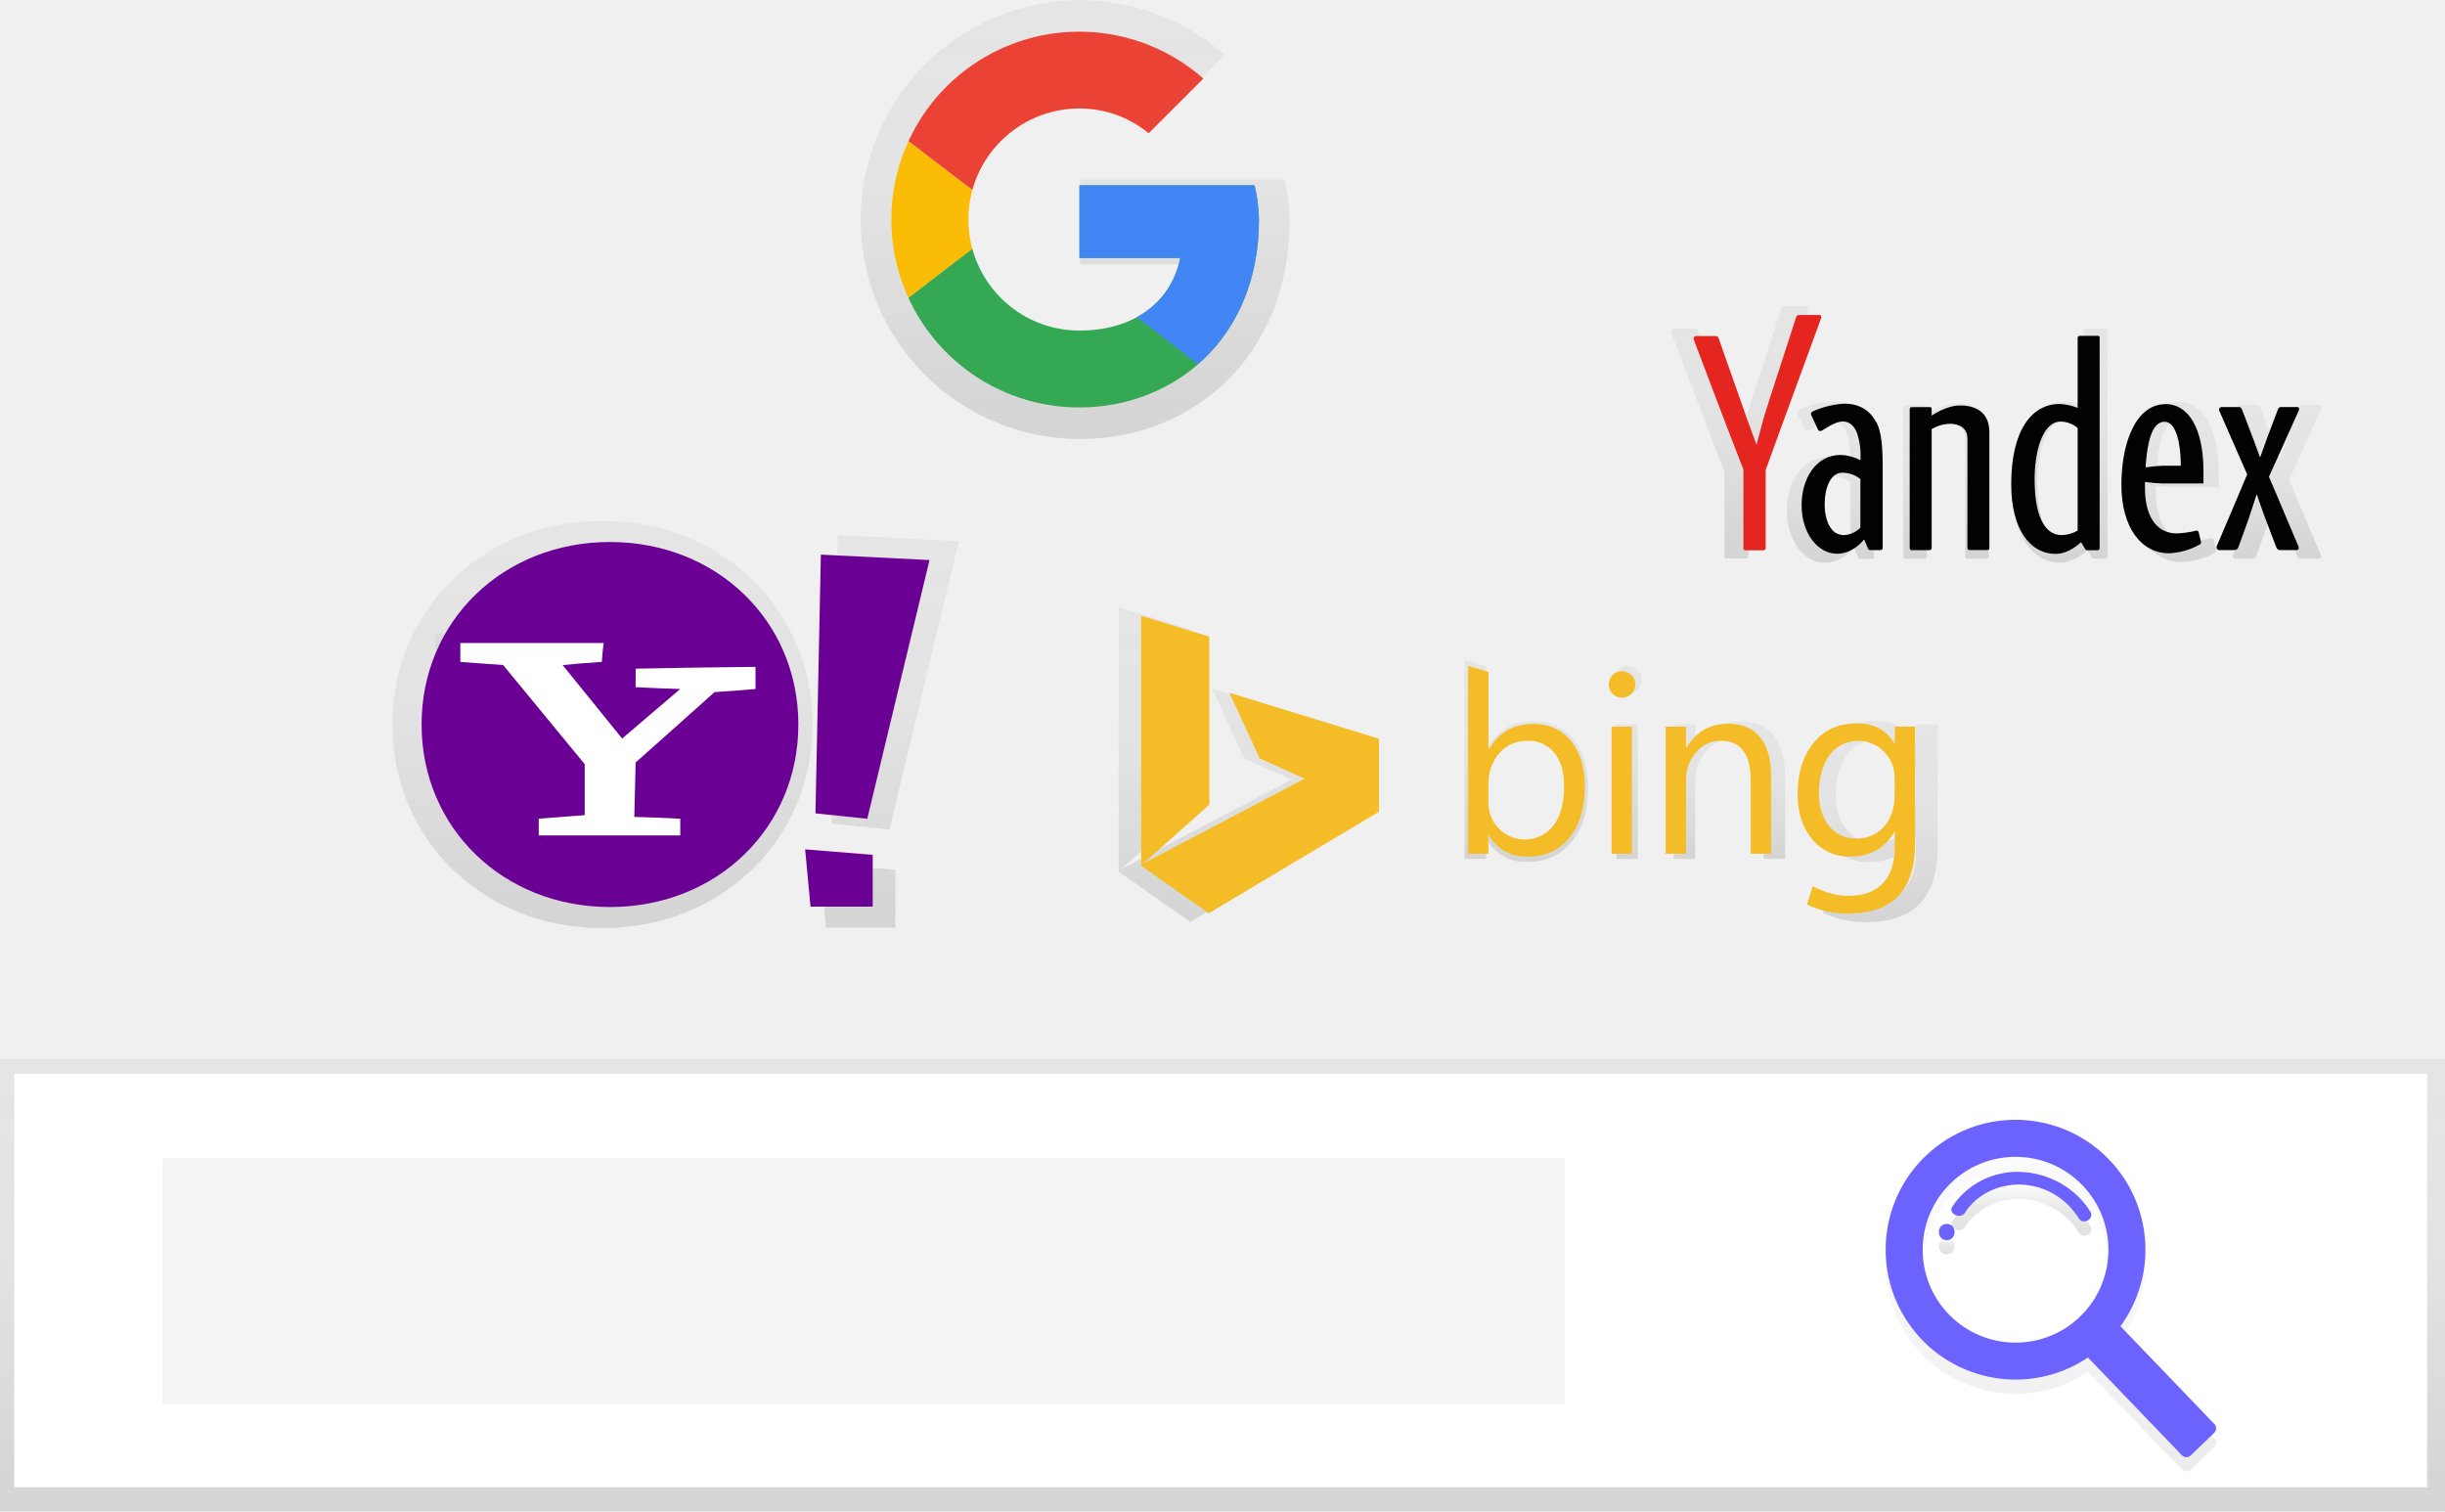
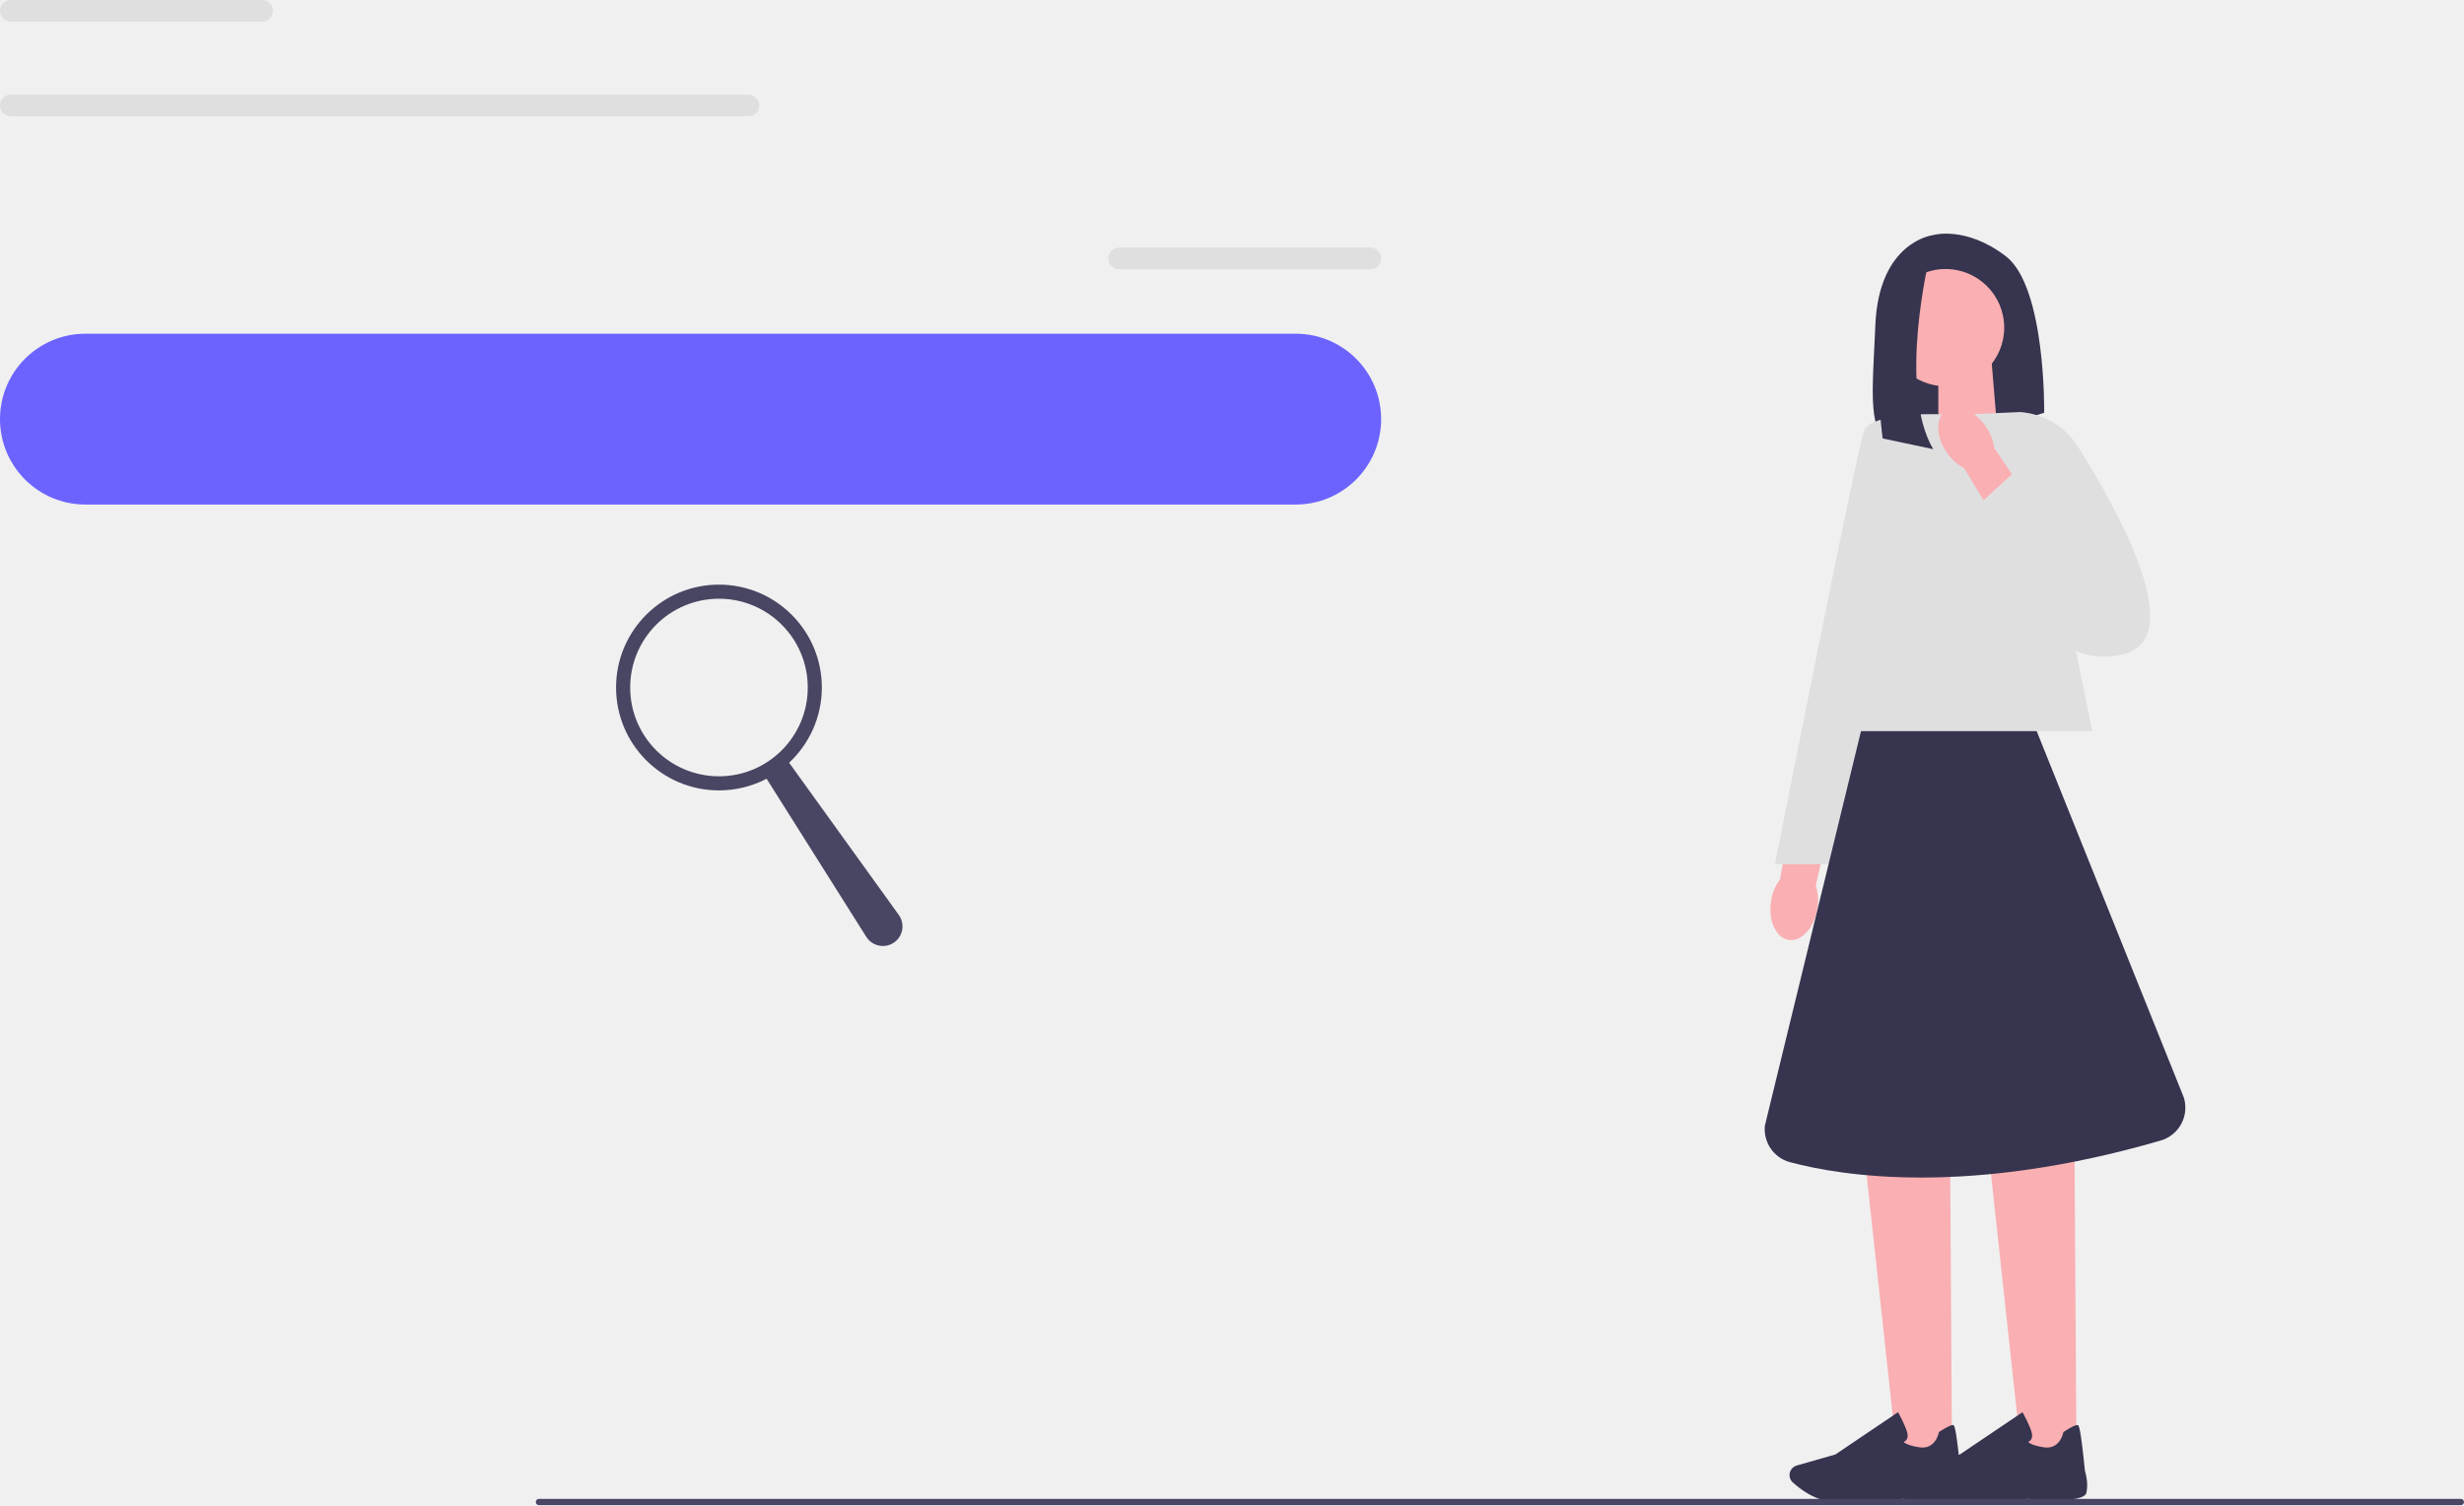
- <svg xmlns="http://www.w3.org/2000/svg" xmlns:xlink="http://www.w3.org/1999/xlink" id="238b333a-178b-4cd4-ac1d-e298890126cc" data-name="Layer 1" width="871.91" height="538.91" viewBox="0 0 871.91 538.91">
-   <defs>
-     <linearGradient id="73e15490-e73a-4daf-a8fa-871575ee9321" x1="435.95" y1="538.91" x2="435.95" y2="377.68" gradientUnits="userSpaceOnUse">
-       <stop offset="0" stop-color="gray" stop-opacity="0.25" />
-       <stop offset="0.54" stop-color="gray" stop-opacity="0.12" />
-       <stop offset="1" stop-color="gray" stop-opacity="0.1" />
-     </linearGradient>
-     <linearGradient id="df8be15c-9459-42d7-bdb7-69a0793b072a" x1="895.46" y1="705.26" x2="895.46" y2="584.97" gradientUnits="userSpaceOnUse">
-       <stop offset="0" stop-color="#b3b3b3" stop-opacity="0.25" />
-       <stop offset="0.54" stop-color="#b3b3b3" stop-opacity="0.1" />
-       <stop offset="1" stop-color="#b3b3b3" stop-opacity="0.05" />
-     </linearGradient>
-     <linearGradient id="ec5b6c4a-1901-436f-adb1-6a75e1cf02b2" x1="858.28" y1="627.87" x2="858.28" y2="622.08" gradientUnits="userSpaceOnUse">
-       <stop offset="0" stop-opacity="0.12" />
-       <stop offset="0.55" stop-opacity="0.09" />
-       <stop offset="1" stop-opacity="0.02" />
-     </linearGradient>
-     <linearGradient id="ad8637ff-19a2-4376-ab14-889c914baa6d" x1="884.88" y1="621.23" x2="884.88" y2="603.52" xlink:href="#ec5b6c4a-1901-436f-adb1-6a75e1cf02b2" />
-     <linearGradient id="4f6e45b9-bafa-41f4-95be-649755ef2db0" x1="547.45" y1="337.11" x2="547.45" y2="180.55" xlink:href="#73e15490-e73a-4daf-a8fa-871575ee9321" />
-     <clipPath id="5a7aca18-822d-4cd6-8022-bc12f6b28c27" transform="translate(-164.05 -180.55)">
-       <path id="19379121-7478-408f-b0f7-0bc5cc67c984" data-name="&lt;Clipping Path&gt;" d="M611.43,246.64H549v25.9h35.95c-3.35,16.45-17.37,25.9-35.95,25.9a39.6,39.6,0,1,1,0-79.21,38.75,38.75,0,0,1,24.68,8.83l19.5-19.5A67,67,0,1,0,549,325.85c33.51,0,64-24.37,64-67A55.6,55.6,0,0,0,611.43,246.64Z" fill="none" />
-     </clipPath>
-     <linearGradient id="6627af2f-6387-4a0d-b0b9-ac53cdbc3a5b" x1="378.88" y1="511.52" x2="378.88" y2="366.33" xlink:href="#73e15490-e73a-4daf-a8fa-871575ee9321" />
-     <linearGradient id="ddaf1a7f-9880-4904-953e-5b43016bf555" x1="378.07" y1="483.02" x2="378.07" y2="406.49" xlink:href="#73e15490-e73a-4daf-a8fa-871575ee9321" />
-     <linearGradient id="ff2f0951-b323-4635-82fe-8231a68c23a1" x1="481.22" y1="511.34" x2="481.22" y2="371.35" xlink:href="#73e15490-e73a-4daf-a8fa-871575ee9321" />
-     <linearGradient id="feead546-cd88-4849-9d6b-2d10146d77ca" x1="443.8" y1="328.74" x2="443.8" y2="216.51" xlink:href="#73e15490-e73a-4daf-a8fa-871575ee9321" />
-     <linearGradient id="11171aa7-1c4b-491e-968e-ec86b16c2491" x1="708.4" y1="487.94" x2="708.4" y2="415.88" xlink:href="#73e15490-e73a-4daf-a8fa-871575ee9321" />
-     <linearGradient id="e26bf7bd-782d-4f56-b0ff-5a31b16d8be8" x1="744.45" y1="486.82" x2="744.45" y2="417.99" xlink:href="#73e15490-e73a-4daf-a8fa-871575ee9321" />
-     <linearGradient id="585d3746-95bf-4104-b482-1a8856ed9312" x1="780.78" y1="486.82" x2="780.78" y2="437.78" xlink:href="#73e15490-e73a-4daf-a8fa-871575ee9321" />
-     <linearGradient id="a907c335-795f-486f-b1b8-609a83bdae17" x1="832.79" y1="509.37" x2="832.79" y2="437.64" xlink:href="#73e15490-e73a-4daf-a8fa-871575ee9321" />
-     <linearGradient id="13dbe9af-638b-435e-9f44-8918d669c0cb" x1="858.05" y1="379.79" x2="858.05" y2="324.38" xlink:href="#73e15490-e73a-4daf-a8fa-871575ee9321" />
-     <linearGradient id="6e785759-1792-4e56-ab13-97f1c71d675c" x1="898.6" y1="381.19" x2="898.6" y2="297.72" xlink:href="#73e15490-e73a-4daf-a8fa-871575ee9321" />
-     <linearGradient id="1b9d0fbd-4a18-480c-8952-bc1dca6d3c24" x1="939.58" y1="380.99" x2="939.58" y2="323.88" xlink:href="#73e15490-e73a-4daf-a8fa-871575ee9321" />
-     <linearGradient id="08a32409-e9e2-41c9-b320-daf7c916d8a5" x1="816.78" y1="381.19" x2="816.78" y2="323.68" xlink:href="#73e15490-e73a-4daf-a8fa-871575ee9321" />
-     <linearGradient id="b2338fc2-5e48-4cc0-83aa-3fe60e8d838c" x1="976.13" y1="379.79" x2="976.13" y2="324.99" xlink:href="#73e15490-e73a-4daf-a8fa-871575ee9321" />
-     <linearGradient id="250804e8-9fcb-4348-8b6b-ec6692d86991" x1="784.46" y1="379.79" x2="784.46" y2="289.72" xlink:href="#73e15490-e73a-4daf-a8fa-871575ee9321" />
-   </defs>
-   <rect y="377.68" width="871.91" height="161.23" fill="url(#73e15490-e73a-4daf-a8fa-871575ee9321)" />
-   <rect x="5.09" y="382.96" width="860.45" height="147.38" fill="#fff" />
-   <rect x="57.94" y="413.04" width="500.19" height="87.71" fill="#f5f5f5" />
-   <path d="M916.21,599.19a46.32,46.32,0,1,0-7.58,70.55l33.48,34.83a2.25,2.25,0,0,0,3.19.06l8.34-8a2.25,2.25,0,0,0,.06-3.19l-33.48-34.83A46.32,46.32,0,0,0,916.21,599.19Zm-10.43,56a33.13,33.13,0,1,1,.92-46.85A33.13,33.13,0,0,1,905.78,655.17Z" transform="translate(-164.05 -180.55)" fill="url(#df8be15c-9459-42d7-bdb7-69a0793b072a)" />
-   <path d="M858.28,622.08c-3.73,0-3.73,5.79,0,5.79S862,622.08,858.28,622.08Z" transform="translate(-164.05 -180.55)" fill="url(#ec5b6c4a-1901-436f-adb1-6a75e1cf02b2)" />
-   <path d="M884.25,603.53a27.83,27.83,0,0,0-24,12.4c-1.58,2.48,2.91,4.67,4.49,2.2,4-6.29,11.65-10.28,19.9-10.07a25.36,25.36,0,0,1,20.69,12c1.58,2.61,5.73.24,4.15-2.35C904.43,609.41,894.61,603.77,884.25,603.53Z" transform="translate(-164.05 -180.55)" fill="url(#ad8637ff-19a2-4376-ab14-889c914baa6d)" />
-   <path d="M916.21,594.1a46.32,46.32,0,1,0-7.58,70.55l33.48,34.83a2.25,2.25,0,0,0,3.19.06l8.34-8a2.25,2.25,0,0,0,.06-3.19L920.23,653.5A46.32,46.32,0,0,0,916.21,594.1Zm-10.43,56a33.13,33.13,0,1,1,.92-46.85A33.13,33.13,0,0,1,905.78,650.08Z" transform="translate(-164.05 -180.55)" fill="#6c63ff" />
-   <path d="M858.28,617c-3.73,0-3.73,5.79,0,5.79S862,617,858.28,617Z" transform="translate(-164.05 -180.55)" fill="#6c63ff" />
-   <path d="M884.25,598.44a27.83,27.83,0,0,0-24,12.4c-1.58,2.48,2.91,4.67,4.49,2.2,4-6.29,11.65-10.28,19.9-10.07a25.36,25.36,0,0,1,20.69,12c1.58,2.61,5.73.24,4.15-2.35C904.43,604.32,894.61,598.67,884.25,598.44Z" transform="translate(-164.05 -180.55)" fill="#6c63ff" />
-   <g id="b66f4108-1dd3-4103-b715-537ec4a4772e" data-name="&lt;Group&gt;">
-     <path d="M622.18,244.59H549.23v30.24h42c-3.91,19.21-20.28,30.24-42,30.24a46.26,46.26,0,0,1,0-92.51,45.25,45.25,0,0,1,28.82,10.32l22.77-22.77a78.23,78.23,0,1,0-51.59,137c39.14,0,74.72-28.47,74.72-78.28A64.94,64.94,0,0,0,622.18,244.59Z" transform="translate(-164.05 -180.55)" fill="url(#4f6e45b9-bafa-41f4-95be-649755ef2db0)" />
-   </g>
-   <g clip-path="url(#5a7aca18-822d-4cd6-8022-bc12f6b28c27)">
-     <path d="M472.81,298.43V219.22l51.79,39.6Z" transform="translate(-164.05 -180.55)" fill="#fbbc05" />
-     <path d="M472.81,219.22l51.79,39.6,21.33-18.58L619,228.36V185.71H472.81Z" transform="translate(-164.05 -180.55)" fill="#ea4335" />
-     <path d="M472.81,298.43l91.4-70.07,24.07,3L619,185.71V331.94H472.81Z" transform="translate(-164.05 -180.55)" fill="#34a853" />
-     <path d="M619,331.94l-94.44-73.12-12.19-9.14L619,219.22Z" transform="translate(-164.05 -180.55)" fill="#4285f4" />
-   </g>
-   <g id="d8826248-d006-481d-80db-43bc27daf51c" data-name="g3970">
-     <g id="90809b75-c047-41d3-8e27-ed57a95840b3" data-name="g3956">
-       <g id="4e8d5321-71ab-4cf6-9531-1699e46183bc" data-name="path61">
-         <path d="M378.87,366.33c42.47,0,74.92,31.43,74.92,72.58s-32.45,72.6-74.92,72.6S304,480.07,304,438.91,336.4,366.33,378.87,366.33ZM453.8,511.52Z" transform="translate(-164.05 -180.55)" fill="url(#6627af2f-6387-4a0d-b0b9-ac53cdbc3a5b)" />
-       </g>
-       <g id="cd9086b0-0465-4ddd-b26e-08d7ca60be30" data-name="g63">
-         <g id="26e2b761-0ff4-4c57-a74a-b23f719f2f6e" data-name="id4">
-           <g id="aa638075-2341-4c20-8c97-6443789b9aee" data-name="path66">
-             <path d="M375.65,414c.17-2.52.36-5,.71-7.53h-57V414c5.73.36,11.29.9,17,1.25,10.75,13.08,21.5,26.17,32.43,39.42V475c-6.09.54-12.19.9-18.28,1.44V483h56.28V476.4c-6.09-.37-12.19-.54-18.28-.72.18-7.16.36-14.51.54-21.68,10.57-9.32,21-18.64,31.37-28,5.37-.36,10.75-.71,16.3-1.25V416c-15.95.18-31.72.36-47.67.71v7.36c5.91.36,11.83.53,17.74.71-7.7,6.63-15.42,13.08-23.12,19.72-7.89-9.68-15.77-19.53-23.66-29.22C365.25,414.73,370.44,414.38,375.65,414Z" transform="translate(-164.05 -180.55)" fill="url(#ddaf1a7f-9880-4904-953e-5b43016bf555)" />
-           </g>
-         </g>
-       </g>
-       <g id="c909fb51-d884-4b77-9a53-133209191f18" data-name="g68">
-         <g id="fad3897a-b382-46ab-97cd-992d89cd1312" data-name="id5">
-           <g id="b723b098-9615-45ec-9744-2c024445d2d9" data-name="path71">
-             <path d="M506,373.52l-43.2-2.16c-.72,34.24-1.44,68.65-2.15,102.89,6.81.71,13.8,1.43,20.6,2.15Q493.58,424.78,506,373.52ZM458.63,511.34h24.73v-20.6l-26.88-2.15C457.19,496.29,457.92,503.82,458.63,511.34Z" transform="translate(-164.05 -180.55)" fill="url(#ff2f0951-b323-4635-82fe-8231a68c23a1)" />
-           </g>
-         </g>
-       </g>
-     </g>
-   </g>
-   <g id="c54374c9-5ce3-408c-944d-67488ba47ad9" data-name="g3970">
-     <g id="0625f036-f82d-4f60-b46b-c9ebda46575e" data-name="g3956">
-       <path id="0af1f165-b901-461e-ab4c-b27d5265da26" data-name="path61" d="M381.57,373.83c38.09,0,67.18,28.18,67.18,65.09S419.65,504,381.57,504s-67.18-28.19-67.18-65.1S343.48,373.83,381.57,373.83ZM448.76,504Z" transform="translate(-164.05 -180.55)" fill="#6b0094" />
-       <g id="c03fa78e-fbaa-491c-9ca6-f015ede67acc" data-name="g63">
-         <g id="88a9ccd2-aa29-411b-a295-ecc501fde54c" data-name="id4">
-           <path id="f24379df-238d-4d18-84fa-01d663e5d57c" data-name="path66" d="M378.68,416.59c.15-2.26.32-4.51.64-6.75H328.21v6.75c5.13.32,10.12.8,15.27,1.12,9.64,11.73,19.28,23.47,29.08,35.35v18.17c-5.46.48-10.93.8-16.39,1.29v5.94h50.47v-5.94c-5.46-.33-10.93-.48-16.39-.65.17-6.42.32-13,.48-19.44,9.47-8.36,18.81-16.71,28.13-25.07,4.81-.32,9.64-.64,14.62-1.12v-7.88c-14.3.17-28.45.32-42.75.64v6.6c5.3.32,10.61.47,15.91.64-6.91,5.95-13.83,11.73-20.73,17.68-7.07-8.68-14.15-17.52-21.22-26.2C369.35,417.23,374,416.91,378.68,416.59Z" transform="translate(-164.05 -180.55)" fill="#fff" />
-         </g>
-       </g>
-       <g id="bed980a8-54d9-4ead-8aa7-7019110c4f84" data-name="g68">
-         <g id="4054f81e-5c95-4b6b-9e19-71fd8b4446f2" data-name="id5">
-           <path id="131db97b-3cb7-4435-addf-77d62cece6dc" data-name="path71" d="M495.52,380.27l-38.74-1.94c-.65,30.7-1.29,61.56-1.93,92.27,6.1.64,12.37,1.28,18.48,1.93Q484.42,426.24,495.52,380.27ZM453.09,503.86h22.18V485.38l-24.1-1.93C451.8,490.36,452.45,497.11,453.09,503.86Z" transform="translate(-164.05 -180.55)" fill="#6b0094" />
-         </g>
-       </g>
-     </g>
-   </g>
-   <g id="8dc6b1c1-e606-4fc7-a28b-e59b8b7d9e91" data-name="layer1">
-     <g id="3383feb4-8fcc-4817-9f82-bc69d4bd9416" data-name="path2998">
-       <polygon points="424.45 328.74 398.91 310.84 398.91 216.51 424.61 224.38 424.61 287.81 399.65 310.05 460.56 278.01 443.68 270.37 432.25 245.59 488.7 262.89 488.7 290.48 424.45 328.74" fill="url(#feead546-cd88-4849-9d6b-2d10146d77ca)" />
-     </g>
-     <g id="adf0c4a8-c861-4f67-ad45-bfc4516b4b15" data-name="flowRoot3000">
-       <g id="5241a0fb-1782-4a0b-a8f5-d9d23bc6ad1c" data-name="path3009">
-         <path d="M694.22,479.89H694v6.92h-7.67V415.88l7.67,2.29v29.16h.19q5.66-9.54,16.56-9.55,9.22,0,14.43,6.43t5.22,17.24q0,12-5.85,19.25t-16,7.23A15.76,15.76,0,0,1,694.22,479.89ZM694,460.57v6.69a14.25,14.25,0,0,0,3.86,10.08,13.77,13.77,0,0,0,20.73-1.19q4-5.33,4-14.83,0-8-3.7-12.54a12.23,12.23,0,0,0-10-4.54,13.6,13.6,0,0,0-10.76,4.66A17.09,17.09,0,0,0,694,460.57Z" transform="translate(-164.05 -180.55)" fill="url(#11171aa7-1c4b-491e-968e-ec86b16c2491)" />
-       </g>
-       <g id="e9bd7740-3bac-4f11-9098-850597dc5964" data-name="path3011">
-         <path d="M744.4,428a4.86,4.86,0,0,1-3.51-1.4,4.74,4.74,0,0,1-1.45-3.56,4.91,4.91,0,0,1,5-5,5,5,0,0,1,3.58,1.43,5,5,0,0,1,0,7.09A4.91,4.91,0,0,1,744.4,428Zm3.74,58.85h-7.67V438.9h7.67Z" transform="translate(-164.05 -180.55)" fill="url(#e26bf7bd-782d-4f56-b0ff-5a31b16d8be8)" />
-       </g>
-       <g id="9d1a5a1d-38c0-45ad-a4b7-043d8bfe2cf6" data-name="path3013">
-         <path d="M800.67,486.82H793V459.49q0-15.25-11.14-15.25a12.08,12.08,0,0,0-9.52,4.33,16,16,0,0,0-3.77,10.93v27.33H760.9V438.9h7.67v8h.19q5.43-9.08,15.72-9.08,7.86,0,12,5.08t4.16,14.67Z" transform="translate(-164.05 -180.55)" fill="url(#585d3746-95bf-4104-b482-1a8856ed9312)" />
-       </g>
-       <g id="d360da2a-da29-47f1-af73-68a568081c1c" data-name="path3015">
-         <path d="M855,483q0,26.39-25.27,26.39A33.92,33.92,0,0,1,814.15,506l2.1-6.87c4.69,2.32,9,3.61,13.32,3.61,11.4,0,17.71-6.19,17.71-18.73v-5.24h-.19q-5.47,9.17-16.47,9.17a18,18,0,0,1-14.39-6.39c-3.63-4.26-5.61-10.05-5.61-17.23,0-8.14,2.11-14.54,6-19.34s9.38-7.34,16.18-7.34c6.46,0,11.13,2.34,14.25,7.52h.19V438.9H855Zm-7.67-17.83v-7.07a13.82,13.82,0,0,0-13.48-13.85c-11.11,0-15.08,10.11-15.16,19.65,0,9.11,4.63,17.24,14.08,17.24S847.19,473.65,847.28,465.15Z" transform="translate(-164.05 -180.55)" fill="url(#a907c335-795f-486f-b1b8-609a83bdae17)" />
-       </g>
-     </g>
-   </g>
-   <g id="b32b3bd2-e2ac-448f-8e9d-3efea7831205" data-name="layer1">
-     <path id="862837c3-f02c-4075-80e2-0d6e8e0a806a" data-name="path2998" d="M595.1,506.22,571,489.29V400.13l24.29,7.44v59.95l-23.59,21,57.57-30.29-16-7.22-10.8-23.42L655.83,444V470Z" transform="translate(-164.05 -180.55)" fill="#f4bd27" />
-     <g id="b78c3c1b-fd7c-4cdd-831f-943502e589c6" data-name="flowRoot3000">
-       <path id="a1aaba5c-87d1-494e-b4db-e2424d267e74" data-name="path3009" d="M695,478.43h-.18V485H687.6v-67l7.25,2.16v27.56H695q5.35-9,15.66-9,8.71,0,13.64,6.08t4.93,16.3q0,11.37-5.53,18.2T708.6,486A14.9,14.9,0,0,1,695,478.43Zm-.18-18.27v6.32A13.47,13.47,0,0,0,698.5,476a13,13,0,0,0,19.59-1.13q3.74-5,3.74-14,0-7.56-3.49-11.85a11.56,11.56,0,0,0-9.46-4.29,12.85,12.85,0,0,0-10.17,4.4,16.16,16.16,0,0,0-3.85,11Z" transform="translate(-164.05 -180.55)" fill="#f4bd27" />
-       <path id="c2b46ba4-c904-4cc9-9109-f48bfd422836" data-name="path3011" d="M742.46,429.34a4.59,4.59,0,0,1-3.32-1.33,4.48,4.48,0,0,1-1.37-3.36,4.64,4.64,0,0,1,4.69-4.73,4.68,4.68,0,0,1,3.38,1.35,4.72,4.72,0,0,1,0,6.7A4.64,4.64,0,0,1,742.46,429.34ZM746,485h-7.25V439.69H746Z" transform="translate(-164.05 -180.55)" fill="#f4bd27" />
-       <path id="e38629ea-396c-4cd4-a9ef-8c6412e7dcde" data-name="path3013" d="M795.64,485h-7.25V459.15q0-14.42-10.53-14.42a11.42,11.42,0,0,0-9,4.09,15.16,15.16,0,0,0-3.56,10.33V485h-7.25V439.69h7.25v7.52h.18q5.13-8.58,14.86-8.58,7.43,0,11.37,4.8t3.94,13.86Z" transform="translate(-164.05 -180.55)" fill="#f4bd27" />
-       <path id="b7a43e19-a069-4d09-9407-0ca788ab83ee" data-name="path3015" d="M847,481.35q0,24.94-23.88,24.94a32.07,32.07,0,0,1-14.68-3.18l2-6.5c4.44,2.19,8.52,3.41,12.59,3.41,10.78,0,16.74-5.85,16.74-17.7v-5h-.18Q834.35,486,824,486a17,17,0,0,1-13.6-6c-3.43-4-5.3-9.5-5.3-16.28,0-7.7,2-13.74,5.7-18.28s8.87-6.94,15.3-6.94c6.1,0,10.52,2.21,13.47,7.1h.18v-5.91H847ZM839.7,464.5v-6.68A13.06,13.06,0,0,0,827,444.73c-10.5,0-14.25,9.55-14.33,18.57,0,8.61,4.38,16.29,13.31,16.29S839.61,472.53,839.7,464.5Z" transform="translate(-164.05 -180.55)" fill="#f4bd27" />
-     </g>
-   </g>
-   <g id="79792e90-82bf-4238-a4af-cd0948953fb1" data-name="g10">
-     <g id="d238b1b1-b934-4f75-9b9b-f38f789b39c3" data-name="path38">
-       <path d="M862.05,324.38c-5.31,0-10.84,3.88-10.84,3.88v-2.49c0-.55-.22-.77-.76-.77h-6.78a.78.78,0,0,0-.87.77v53.15c0,.55.22.88.77.88h6.89a.78.78,0,0,0,.76-.88v-45.5a14.73,14.73,0,0,1,7.08-2c3.7,0,6.61,1.84,6.61,5.6v41.92a.81.81,0,0,0,.87.88h6.77a.78.78,0,0,0,.76-.88V334.61C873.31,327.94,869.21,324.38,862.05,324.38Z" transform="translate(-164.05 -180.55)" fill="url(#13dbe9af-638b-435e-9f44-8918d669c0cb)" />
-     </g>
-     <g id="917579d8-8aae-424a-b443-a10d1fe52665" data-name="path40">
-       <path d="M914.76,297.72H908a.78.78,0,0,0-.87.77V325.3a20,20,0,0,0-6.88-1.53c-11,0-18.56,10.53-18.56,30.77,0,17.34,7.35,26.65,16.94,26.65,4,0,7.38-2.32,9.82-4.49l1.48,2.51a.93.93,0,0,0,1,.58h3.9a.78.78,0,0,0,.77-.88V298.48c0-.55-.22-.77-.76-.77Zm-24.13,55c0-11.15,3.26-22.2,9.92-22.2a10.28,10.28,0,0,1,6.56,2.44v39.3a12.85,12.85,0,0,1-6,1.75C893.83,374,890.63,365.44,890.63,352.75Z" transform="translate(-164.05 -180.55)" fill="url(#6e785759-1792-4e56-ab13-97f1c71d675c)" />
-     </g>
-     <g id="8c6db44b-25c2-4c11-b17a-480760c306ff" data-name="path42">
-       <path d="M940.72,323.88c-11.28,0-16.85,14.77-16.85,30.85,0,16.83,7.94,26.26,18.16,26.26a25.82,25.82,0,0,0,11.89-3.4.82.82,0,0,0,.42-1l-.86-3.56a.76.76,0,0,0-.87-.65,36.23,36.23,0,0,1-7.54,1.08c-8.36,0-12.19-7.44-12.19-17.31v-2.4a63.71,63.71,0,0,0,6.65.58h15.77v-4.56c0-16.84-5.89-25.85-14.57-25.85Zm-.54,23.57c-2.5,0-7,.62-7,.62s.06-1.81.28-3.55c1-9.23,3.18-13.9,7-13.9,3.3,0,5.57,4.78,6.11,13.14.11,1.74.11,3.69.11,3.69h-6.43Z" transform="translate(-164.05 -180.55)" fill="url(#1b9d0fbd-4a18-480c-8952-bc1dca6d3c24)" />
-     </g>
-     <g id="c697e1ca-ddd9-45ac-9ec9-31a6877d9bb6" data-name="path44">
-       <path d="M829.92,330.78c-2.51-4.94-7-7.1-12.08-7.1a33.86,33.86,0,0,0-11.83,2.8c-.67.3-1.09.57-1.09,1.09a2.21,2.21,0,0,0,.33,1l2.31,4.94a1,1,0,0,0,.93.69,1.71,1.71,0,0,0,.92-.36c3.34-2.14,5.79-3.31,7.72-3.31,2.56,0,4.3,1.7,5.37,4.26a25.6,25.6,0,0,1,1.39,9.48c0,.49,0,1.12,0,1.12a17.27,17.27,0,0,0-7.57-2c-9.79,0-15.07,9.31-15.07,19.26,0,10.73,6.17,18.59,13.59,18.59,4.13,0,7.87-2.43,10.37-5.48,0,0,1.33,3.18,1.51,3.56a.77.77,0,0,0,.86.52h4a.78.78,0,0,0,.76-.88V348.08c0-7.58-.38-13.36-2.38-17.3Zm-6,40.39a9.43,9.43,0,0,1-6.36,2.86,5.94,5.94,0,0,1-5-2.76c-1.58-2.18-2.31-5.54-2.31-9.25,0-5.88,2.17-11.91,6.77-11.91a11.15,11.15,0,0,1,6.91,2.44v18.63Z" transform="translate(-164.05 -180.55)" fill="url(#08a32409-e9e2-41c9-b320-daf7c916d8a5)" />
-     </g>
-     <g id="ff4fa252-6ee1-4f25-bde5-0a4b374039a4" data-name="path46">
-       <path d="M991.08,325h-6a1.17,1.17,0,0,0-1.19.81c-.38,1-2.94,7.73-4,10.52-.75,2-2.76,7.69-2.76,7.69h-.23s-1.48-4.15-2.28-6.21c-.64-1.68-4-10.54-4.44-11.64-.23-.59-.48-1.17-1.35-1.17H962.2a1,1,0,0,0-.9,1.29c.24.5,10.77,24.51,10.77,24.51s-11.31,26.89-11.64,27.49a1,1,0,0,0,.89,1.5h5.79c1,0,1.37-.52,1.67-1.35.83-2.33,2.07-5.58,3.83-10.6,1.16-3.33,3-9.16,3-9.16h.2s2,5.95,2.76,7.89c1.89,4.92,4.32,11.34,4.57,12s.64,1.2,1.32,1.2H991c.65,0,1-.74.65-1.39-.73-1.54-7-16.72-11.3-26.69,0,0,11.25-24.84,11.47-25.45s.15-1.26-.77-1.26Z" transform="translate(-164.05 -180.55)" fill="url(#b2338fc2-5e48-4cc0-83aa-3fe60e8d838c)" />
-     </g>
-     <g id="79f0924f-12b4-4187-96c3-4ef7db672aef" data-name="path48">
-       <path d="M808.1,289.72h-7.62a1.09,1.09,0,0,0-1.19.81c-.1.48-11.42,35-12.25,37.92-.58,2-2.49,9.24-2.94,11l-3.94-10.76c-1-3-10.13-28.61-10.4-29.64-.15-.56-.41-1.26-1.39-1.26h-7.44A1,1,0,0,0,760,299c.19.4,13.62,36.16,19,49.82v30c0,.55.22.88.77.88h7a.78.78,0,0,0,.76-.88v-29.8c4.52-12.64,21-57.62,21.23-58.13s.16-1.26-.77-1.26Z" transform="translate(-164.05 -180.55)" fill="url(#250804e8-9fcb-4348-8b6b-ec6692d86991)" />
-     </g>
-   </g>
-   <g id="d1c7a373-120e-4263-88e0-20e0671c3dc9" data-name="g10">
-     <path id="8b7152ff-683f-476b-a613-e78fe121e9f8" data-name="path38" d="M863,325.14c-4.94,0-10.1,3.61-10.1,3.61v-2.32c0-.51-.2-.71-.71-.71h-6.31a.73.73,0,0,0-.81.71v49.49c0,.51.2.82.71.82h6.41a.73.73,0,0,0,.71-.82V333.56a13.71,13.71,0,0,1,6.59-1.89c3.44,0,6.16,1.71,6.16,5.21v39a.75.75,0,0,0,.81.82h6.31a.72.72,0,0,0,.71-.82V334.67C873.49,328.45,869.68,325.14,863,325.14Z" transform="translate(-164.05 -180.55)" fill="#010202" />
-     <path id="c6648a63-5afe-4686-8775-d8042d885f82" data-name="path40" d="M912.08,300.32h-6.31a.73.73,0,0,0-.81.71v25a18.64,18.64,0,0,0-6.41-1.42c-10.25,0-17.28,9.8-17.28,28.65,0,16.15,6.84,24.81,15.77,24.81,3.76,0,6.87-2.16,9.15-4.18l1.38,2.34a.86.86,0,0,0,.89.54h3.63a.73.73,0,0,0,.71-.82V301c0-.51-.2-.71-.71-.71Zm-22.47,51.24c0-10.39,3-20.67,9.24-20.67a9.57,9.57,0,0,1,6.11,2.27v36.59a12,12,0,0,1-5.62,1.63C892.6,371.38,889.62,363.37,889.62,351.56Z" transform="translate(-164.05 -180.55)" fill="#010202" />
-     <path id="8ebde601-e4a8-4ba4-a58e-6ed2eed807f8" data-name="path42" d="M936.25,324.68c-10.51,0-15.69,13.75-15.69,28.72,0,15.67,7.4,24.45,16.9,24.45a24,24,0,0,0,11.07-3.16.77.77,0,0,0,.39-1l-.8-3.31a.7.7,0,0,0-.81-.61,33.73,33.73,0,0,1-7,1c-7.78,0-11.35-6.92-11.35-16.12v-2.23a59.31,59.31,0,0,0,6.19.54h14.68v-4.25c0-15.68-5.49-24.07-13.57-24.07Zm-.51,21.95c-2.32,0-6.55.57-6.55.57s.06-1.69.26-3.31c.91-8.6,3-12.94,6.5-12.94,3.08,0,5.18,4.45,5.69,12.24.1,1.62.1,3.44.1,3.44h-6Z" transform="translate(-164.05 -180.55)" fill="#010202" />
-     <path id="b4bb227d-30ce-41b9-90ac-a7d472bb05c4" data-name="path44" d="M833.1,331.11c-2.33-4.6-6.49-6.61-11.25-6.61a31.52,31.52,0,0,0-11,2.6c-.62.28-1,.53-1,1a2.06,2.06,0,0,0,.31.92l2.15,4.6a.91.91,0,0,0,.87.64,1.59,1.59,0,0,0,.86-.33c3.11-2,5.39-3.08,7.19-3.08,2.39,0,4,1.58,5,4a23.84,23.84,0,0,1,1.29,8.83c0,.45,0,1,0,1a16.08,16.08,0,0,0-7-1.9c-9.12,0-14,8.67-14,17.93,0,10,5.75,17.31,12.65,17.31,3.85,0,7.33-2.26,9.66-5.11,0,0,1.24,3,1.4,3.32a.72.72,0,0,0,.8.49h3.69a.73.73,0,0,0,.71-.82V347.21c0-7.05-.36-12.43-2.22-16.1Zm-5.62,37.61a8.78,8.78,0,0,1-5.92,2.66,5.53,5.53,0,0,1-4.66-2.57c-1.47-2-2.15-5.15-2.15-8.61,0-5.47,2-11.09,6.3-11.09a10.38,10.38,0,0,1,6.43,2.27v17.34Z" transform="translate(-164.05 -180.55)" fill="#010202" />
-     <path id="0e65a99c-9adc-4d1d-86b7-022bb92efd88" data-name="path46" d="M983.14,325.71h-5.62a1.09,1.09,0,0,0-1.11.76c-.36.94-2.73,7.2-3.71,9.79-.69,1.85-2.57,7.16-2.57,7.16h-.22s-1.38-3.86-2.12-5.79c-.6-1.56-3.73-9.82-4.13-10.84-.21-.55-.45-1.09-1.25-1.09h-6.16a.91.91,0,0,0-.84,1.2c.22.46,10,22.82,10,22.82s-10.53,25-10.84,25.6a1,1,0,0,0,.83,1.39h5.4c.92,0,1.28-.48,1.56-1.26.78-2.17,1.93-5.2,3.57-9.87,1.08-3.1,2.8-8.53,2.8-8.53h.19s1.88,5.54,2.57,7.35c1.76,4.58,4,10.56,4.26,11.19s.6,1.12,1.23,1.12h6.12c.61,0,.89-.69.6-1.29-.68-1.44-6.49-15.56-10.53-24.85,0,0,10.47-23.12,10.67-23.7s.14-1.18-.72-1.18Z" transform="translate(-164.05 -180.55)" fill="#010202" />
-     <path id="c96c6d06-e931-4679-98ae-89e17d7c35f9" data-name="path48" d="M812.78,292.87h-7.09a1,1,0,0,0-1.11.76c-.09.45-10.64,32.63-11.4,35.31-.54,1.9-2.32,8.6-2.74,10.21l-3.67-10c-.89-2.76-9.43-26.64-9.68-27.59-.14-.52-.38-1.18-1.3-1.18h-6.92a.91.91,0,0,0-.84,1.2c.17.37,12.68,33.67,17.73,46.39v28c0,.51.2.82.71.82H793a.73.73,0,0,0,.71-.82V348.17c4.21-11.77,19.6-53.65,19.76-54.12s.14-1.18-.72-1.18Z" transform="translate(-164.05 -180.55)" fill="#e52620" />
-   </g>
+ <svg xmlns="http://www.w3.org/2000/svg" width="934.98" height="571.14" viewBox="0 0 934.98 571.14">
+   <path d="m733.52,89.21s-20.58,2.32-21.91,34.19c-1.11,26.56-3.37,41.36,7.44,46.9,3.86,1.98,8.4,2.15,12.53.8l44.1-14.5s.66-47.8-14.61-59.42-27.55-7.97-27.55-7.97h0Z" fill="#36344e" stroke-width="0" />
+   <polygon points="757.83 162.46 735.51 169.8 735.51 137.67 755.76 137.67 757.83 162.46" fill="#faafb2" stroke-width="0" />
+   <path id="uuid-ea0a1472-32fb-4242-948a-de51795c4bd3-46-44-46-72-78-43-43" d="m689.6,344.84c-1.21,7.36-6.12,12.64-10.96,11.79-4.85-.85-7.79-7.51-6.58-14.87.44-2.95,1.61-5.74,3.4-8.13l5.53-31.12,15.05,3.15-7.05,30.34c.93,2.87,1.14,5.9.61,8.84h0Z" fill="#faafb2" stroke-width="0" />
+   <polygon points="740.7 551.77 719.8 551.77 707.67 440.07 739.99 440.07 740.7 551.77" fill="#faafb2" stroke-width="0" />
+   <path d="m699.44,569.72c-2.2,0-4.16-.05-5.63-.19-5.55-.51-10.85-4.61-13.51-7-1.19-1.07-1.58-2.79-.96-4.27h0c.45-1.06,1.34-1.85,2.45-2.17l14.67-4.19,23.76-16.03.27.48c.1.18,2.43,4.38,3.21,7.22.3,1.08.22,1.98-.23,2.68-.31.48-.75.76-1.1.92.43.45,1.78,1.36,5.93,2.02,6.07.96,7.33-5.32,7.39-5.58l.04-.21.18-.12c2.88-1.86,4.66-2.7,5.27-2.52.38.11,1.02.31,2.74,17.41.17.54,1.38,4.47.56,8.24-.89,4.1-18.78,2.69-22.36,2.36-.1.01-13.49.96-22.67.96h-.01Z" fill="#36344e" stroke-width="0" />
+   <polygon points="787.93 551.77 767.02 551.77 754.9 440.07 787.21 440.07 787.93 551.77" fill="#faafb2" stroke-width="0" />
+   <path d="m746.67,569.72c-2.2,0-4.16-.05-5.63-.19-5.55-.51-10.85-4.61-13.51-7-1.19-1.07-1.58-2.79-.96-4.27h0c.45-1.06,1.34-1.85,2.45-2.17l14.67-4.19,23.76-16.03.27.48c.1.18,2.43,4.38,3.21,7.22.3,1.08.22,1.98-.23,2.68-.31.48-.75.76-1.1.92.43.45,1.78,1.36,5.93,2.02,6.07.96,7.33-5.32,7.39-5.58l.04-.21.18-.12c2.89-1.86,4.66-2.7,5.27-2.52.38.11,1.02.31,2.74,17.41.17.54,1.38,4.47.56,8.24-.89,4.1-18.78,2.69-22.36,2.36-.1.01-13.49.96-22.67.96h-.01Z" fill="#36344e" stroke-width="0" />
+   <polygon points="793.94 277.42 692.37 277.42 728.88 157.26 769.38 157.26 793.94 277.42" fill="#dfdfe0" stroke-width="0" />
+   <path d="m735.27,157.27s-25.23-.66-27.88,5.98-33.86,164.65-33.86,164.65h20.58l41.16-170.62h0Z" fill="#dfdfe0" stroke-width="0" />
+   <circle cx="738.27" cy="124.32" r="22.24" fill="#faafb2" stroke-width="0" />
+   <path d="m732.19,97.51s-12.24,49.7,1.37,72.93l-19.17-4.07s-7.43-54.39,7.51-64.28c0,0,10.29-4.58,10.29-4.58Z" fill="#36344e" stroke-width="0" />
+   <path d="m772.83,277.42h-66.66l-36.47,149.69c-.67,6.32,3.34,12.22,9.48,13.87,20.01,5.36,68.03,12.95,140.7-8.2,6.99-2.03,10.96-9.41,8.77-16.36l-55.82-139h0Z" fill="#36344e" stroke-width="0" />
+   <path d="m745.88,157.26l20.73-.91c8.98.68,17.1,5.56,21.91,13.17,14.65,23.16,42.06,71.97,17.59,78.66-32.26,8.81-47.89-40.24-47.89-40.24l-12.34-50.68h0Z" fill="#dfdfe0" stroke-width="0" />
+   <path id="uuid-298a271f-a3d1-4ea5-9ac1-ac2853dfa275-47-45-47-73-79-44-44" d="m738.77,171.8c-4.26-6.12-4.41-13.33-.35-16.1,4.07-2.77,10.82-.04,15.08,6.08,1.74,2.42,2.84,5.24,3.22,8.2l17.71,26.18-12.99,8.23-16.08-26.68c-2.67-1.41-4.93-3.44-6.59-5.91h0Z" fill="#faafb2" stroke-width="0" />
+   <polygon points="749.25 192.97 763.88 179.51 792.81 206.44 765.91 224.83 749.25 192.97" fill="#dfdfe0" stroke-width="0" />
+   <path d="m32.41,126.63h459.26c17.9,0,32.41,14.51,32.41,32.41h0c0,17.9-14.51,32.41-32.41,32.41H32.41c-17.9,0-32.41-14.51-32.41-32.41h0c0-17.9,14.51-32.41,32.41-32.41Z" fill="#6c63ff" stroke-width="0" />
+   <path d="m203.31,569.95c0,.66.53,1.19,1.19,1.19h729.29c.66,0,1.19-.53,1.19-1.19s-.53-1.19-1.19-1.19H204.5c-.66,0-1.19.53-1.19,1.19Z" fill="#484565" stroke-width="0" />
+   <path d="m424.62,93.95h95.35c2.28,0,4.12,1.84,4.12,4.11h0c0,2.27-1.84,4.11-4.12,4.11h-95.35c-2.28,0-4.12-1.84-4.12-4.11h0c0-2.27,1.84-4.11,4.12-4.11Z" fill="#dfdfe0" stroke-width="0" />
+   <path d="m4.12,0h95.35c2.28,0,4.12,1.84,4.12,4.11h0c0,2.27-1.84,4.11-4.12,4.11H4.12C1.84,8.23,0,6.39,0,4.11h0C0,1.84,1.84,0,4.12,0Z" fill="#dfdfe0" stroke-width="0" />
+   <path d="m4.12,35.91h279.87c2.28,0,4.12,1.84,4.12,4.12h0c0,2.27-1.84,4.11-4.12,4.11H4.12c-2.28,0-4.12-1.84-4.12-4.11h0c0-2.27,1.84-4.12,4.12-4.12Z" fill="#dfdfe0" stroke-width="0" />
+   <path d="m233.77,260.88c0,21.56,17.48,39.04,39.04,39.04,6.53,0,12.68-1.6,18.08-4.43l37.83,60c2.32,3.67,7.27,4.59,10.75,1.99h0c3.25-2.43,3.95-7.01,1.58-10.31l-41.61-57.75c7.63-7.13,12.41-17.28,12.41-28.54,0-21.56-17.48-39.04-39.04-39.04s-39.04,17.48-39.04,39.04Zm5.36,0c0-18.6,15.08-33.69,33.69-33.69s33.69,15.08,33.69,33.69c0,18.6-15.08,33.69-33.69,33.69-18.6,0-33.69-15.08-33.69-33.69Z" fill="#484662" stroke-width="0" />
</svg>
